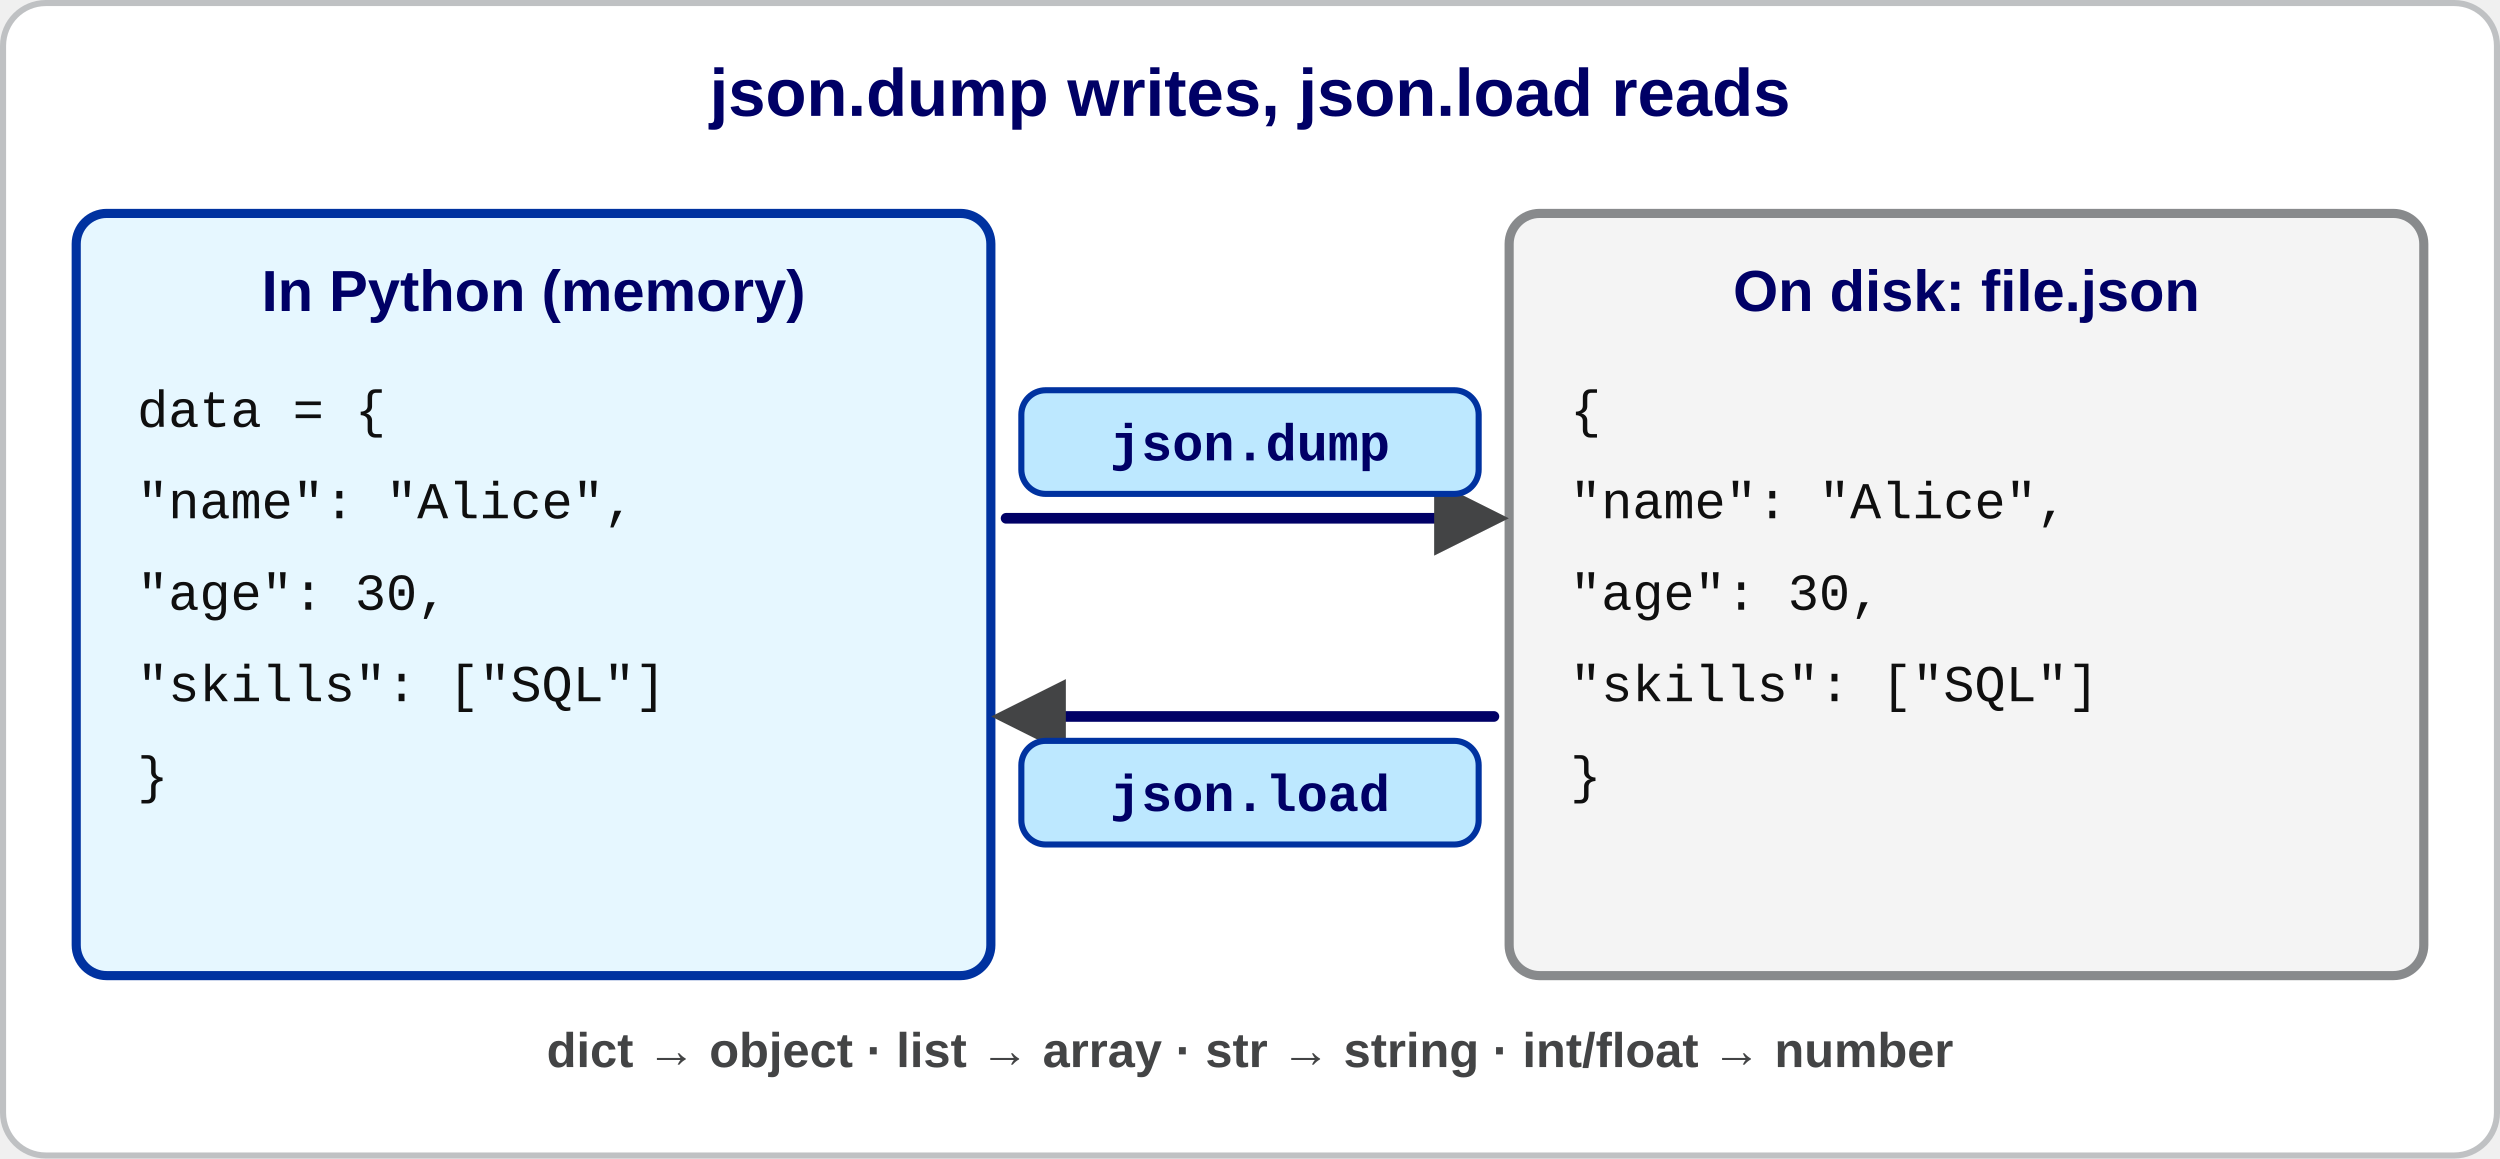
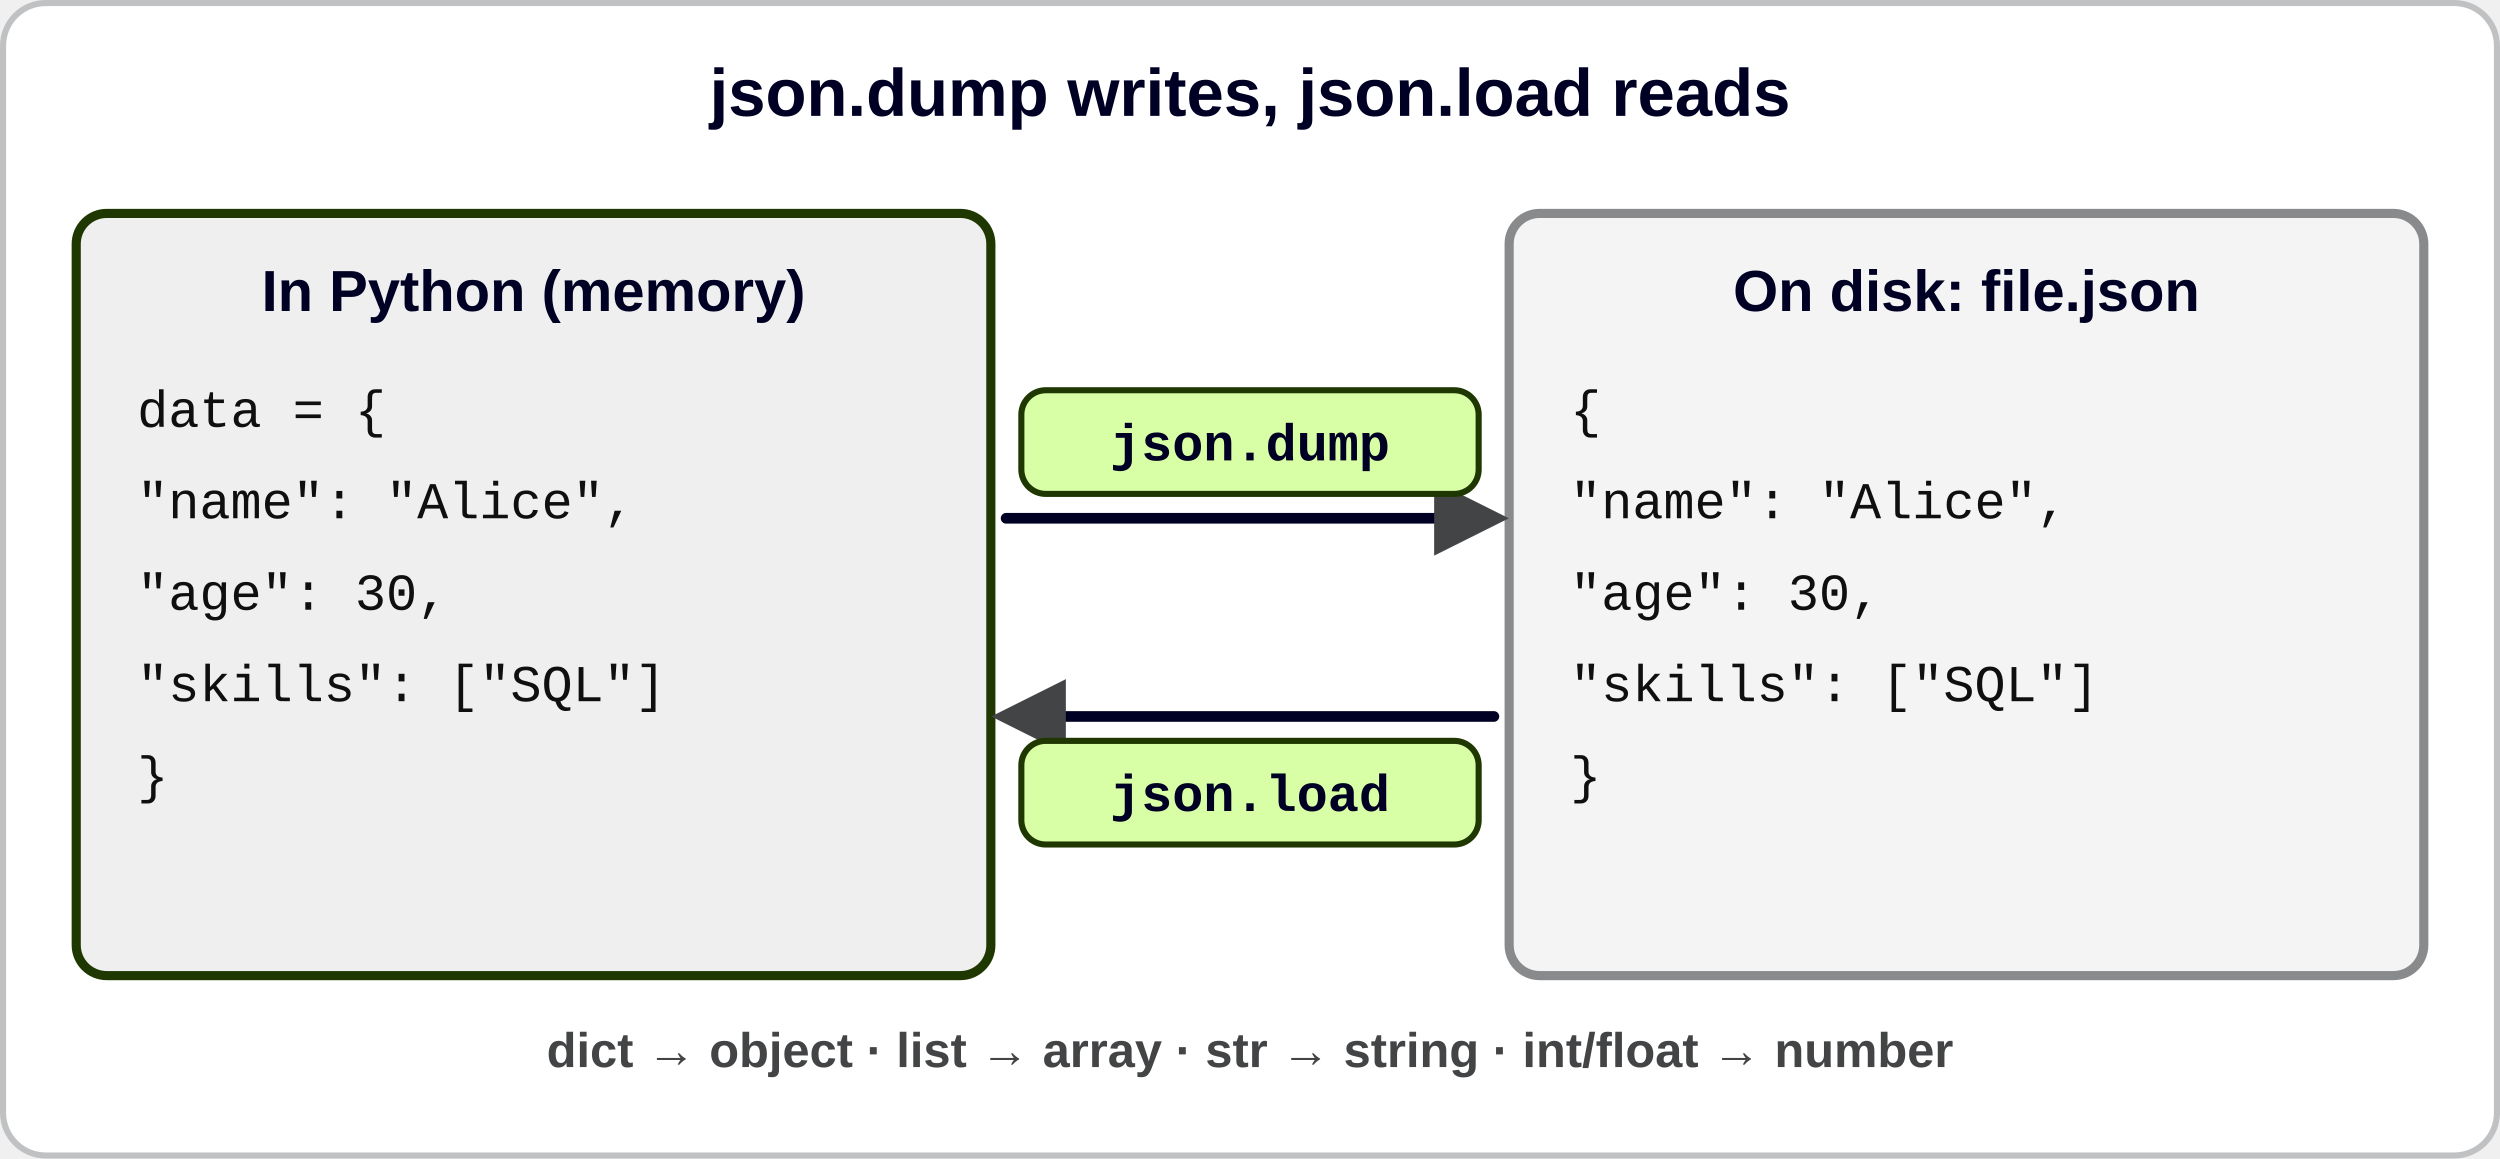
<svg xmlns="http://www.w3.org/2000/svg" viewBox="0 0 820 380" role="img" aria-labelledby="t d">
  <defs>
    <marker id="ar" viewBox="0 0 10 10" refX="8" refY="5" markerWidth="7" markerHeight="7" orient="auto-start-reverse">
      <path d="M0,0 L10,5 L0,10 z" fill="#434445" />
    </marker>
  </defs>
  <rect x="1" y="1" width="818" height="378" rx="14" fill="#FFFFFF" stroke="#BFC1C3" stroke-width="2" />
-   <text x="410" y="38" font-family="Montserrat, Arial, Helvetica, sans-serif" font-size="22" font-weight="700" fill="#000066" text-anchor="middle">json.dump writes, json.load reads</text>
-   <rect x="25" y="70" width="300" height="250" rx="10" fill="#E6F7FF" stroke="#0032A0" stroke-width="3" />
-   <text x="175" y="102" font-family="Montserrat, Arial, Helvetica, sans-serif" font-size="19" font-weight="700" fill="#000066" text-anchor="middle">In Python (memory)</text>
+   <text x="410" y="38" font-family="Montserrat, Arial, Helvetica, sans-serif" font-size="22" font-weight="700" fill="#000024" text-anchor="middle">json.dump writes, json.load reads</text>
+   <rect x="25" y="70" width="300" height="250" rx="10" fill="#efefef" stroke="#1f3700" stroke-width="3" />
+   <text x="175" y="102" font-family="Montserrat, Arial, Helvetica, sans-serif" font-size="19" font-weight="700" fill="#000024" text-anchor="middle">In Python (memory)</text>
  <text x="45" y="140" font-family="&quot;JetBrains Mono&quot;, Consolas, &quot;Courier New&quot;, monospace" font-size="17" font-weight="400" fill="#0F0F0F" text-anchor="start">data = {</text>
  <text x="45" y="170" font-family="&quot;JetBrains Mono&quot;, Consolas, &quot;Courier New&quot;, monospace" font-size="17" font-weight="400" fill="#0F0F0F" text-anchor="start">  "name": "Alice",</text>
  <text x="45" y="200" font-family="&quot;JetBrains Mono&quot;, Consolas, &quot;Courier New&quot;, monospace" font-size="17" font-weight="400" fill="#0F0F0F" text-anchor="start">  "age": 30,</text>
  <text x="45" y="230" font-family="&quot;JetBrains Mono&quot;, Consolas, &quot;Courier New&quot;, monospace" font-size="17" font-weight="400" fill="#0F0F0F" text-anchor="start">  "skills": ["SQL"]</text>
  <text x="45" y="260" font-family="&quot;JetBrains Mono&quot;, Consolas, &quot;Courier New&quot;, monospace" font-size="17" font-weight="400" fill="#0F0F0F" text-anchor="start">}</text>
  <rect x="495" y="70" width="300" height="250" rx="10" fill="#F4F4F4" stroke="#888A8C" stroke-width="3" />
-   <text x="645" y="102" font-family="Montserrat, Arial, Helvetica, sans-serif" font-size="19" font-weight="700" fill="#000066" text-anchor="middle">On disk: file.json</text>
+   <text x="645" y="102" font-family="Montserrat, Arial, Helvetica, sans-serif" font-size="19" font-weight="700" fill="#000024" text-anchor="middle">On disk: file.json</text>
  <text x="515" y="140" font-family="&quot;JetBrains Mono&quot;, Consolas, &quot;Courier New&quot;, monospace" font-size="17" font-weight="400" fill="#0F0F0F" text-anchor="start">{</text>
  <text x="515" y="170" font-family="&quot;JetBrains Mono&quot;, Consolas, &quot;Courier New&quot;, monospace" font-size="17" font-weight="400" fill="#0F0F0F" text-anchor="start">  "name": "Alice",</text>
  <text x="515" y="200" font-family="&quot;JetBrains Mono&quot;, Consolas, &quot;Courier New&quot;, monospace" font-size="17" font-weight="400" fill="#0F0F0F" text-anchor="start">  "age": 30,</text>
  <text x="515" y="230" font-family="&quot;JetBrains Mono&quot;, Consolas, &quot;Courier New&quot;, monospace" font-size="17" font-weight="400" fill="#0F0F0F" text-anchor="start">  "skills": ["SQL"]</text>
  <text x="515" y="260" font-family="&quot;JetBrains Mono&quot;, Consolas, &quot;Courier New&quot;, monospace" font-size="17" font-weight="400" fill="#0F0F0F" text-anchor="start">}</text>
-   <line x1="330" y1="170" x2="490" y2="170" stroke="#000066" stroke-width="3.5" stroke-linecap="round" marker-end="url(#ar)" />
-   <rect x="335" y="128" width="150" height="34" rx="8" fill="#BDE8FF" stroke="#0032A0" stroke-width="2" />
-   <text x="410" y="151" font-family="&quot;JetBrains Mono&quot;, Consolas, &quot;Courier New&quot;, monospace" font-size="17" font-weight="700" fill="#000066" text-anchor="middle">json.dump</text>
-   <line x1="490" y1="235" x2="330" y2="235" stroke="#000066" stroke-width="3.5" stroke-linecap="round" marker-end="url(#ar)" />
-   <rect x="335" y="243" width="150" height="34" rx="8" fill="#BDE8FF" stroke="#0032A0" stroke-width="2" />
-   <text x="410" y="266" font-family="&quot;JetBrains Mono&quot;, Consolas, &quot;Courier New&quot;, monospace" font-size="17" font-weight="700" fill="#000066" text-anchor="middle">json.load</text>
+   <line x1="330" y1="170" x2="490" y2="170" stroke="#000024" stroke-width="3.5" stroke-linecap="round" marker-end="url(#ar)" />
+   <rect x="335" y="128" width="150" height="34" rx="8" fill="#d8ffa5" stroke="#1f3700" stroke-width="2" />
+   <text x="410" y="151" font-family="&quot;JetBrains Mono&quot;, Consolas, &quot;Courier New&quot;, monospace" font-size="17" font-weight="700" fill="#000024" text-anchor="middle">json.dump</text>
+   <line x1="490" y1="235" x2="330" y2="235" stroke="#000024" stroke-width="3.5" stroke-linecap="round" marker-end="url(#ar)" />
+   <rect x="335" y="243" width="150" height="34" rx="8" fill="#d8ffa5" stroke="#1f3700" stroke-width="2" />
+   <text x="410" y="266" font-family="&quot;JetBrains Mono&quot;, Consolas, &quot;Courier New&quot;, monospace" font-size="17" font-weight="700" fill="#000024" text-anchor="middle">json.load</text>
  <text x="410" y="350" font-family="Montserrat, Arial, Helvetica, sans-serif" font-size="16" font-weight="600" fill="#434445" text-anchor="middle">dict → object   ·   list → array   ·   str → string   ·   int/float → number</text>
</svg>
